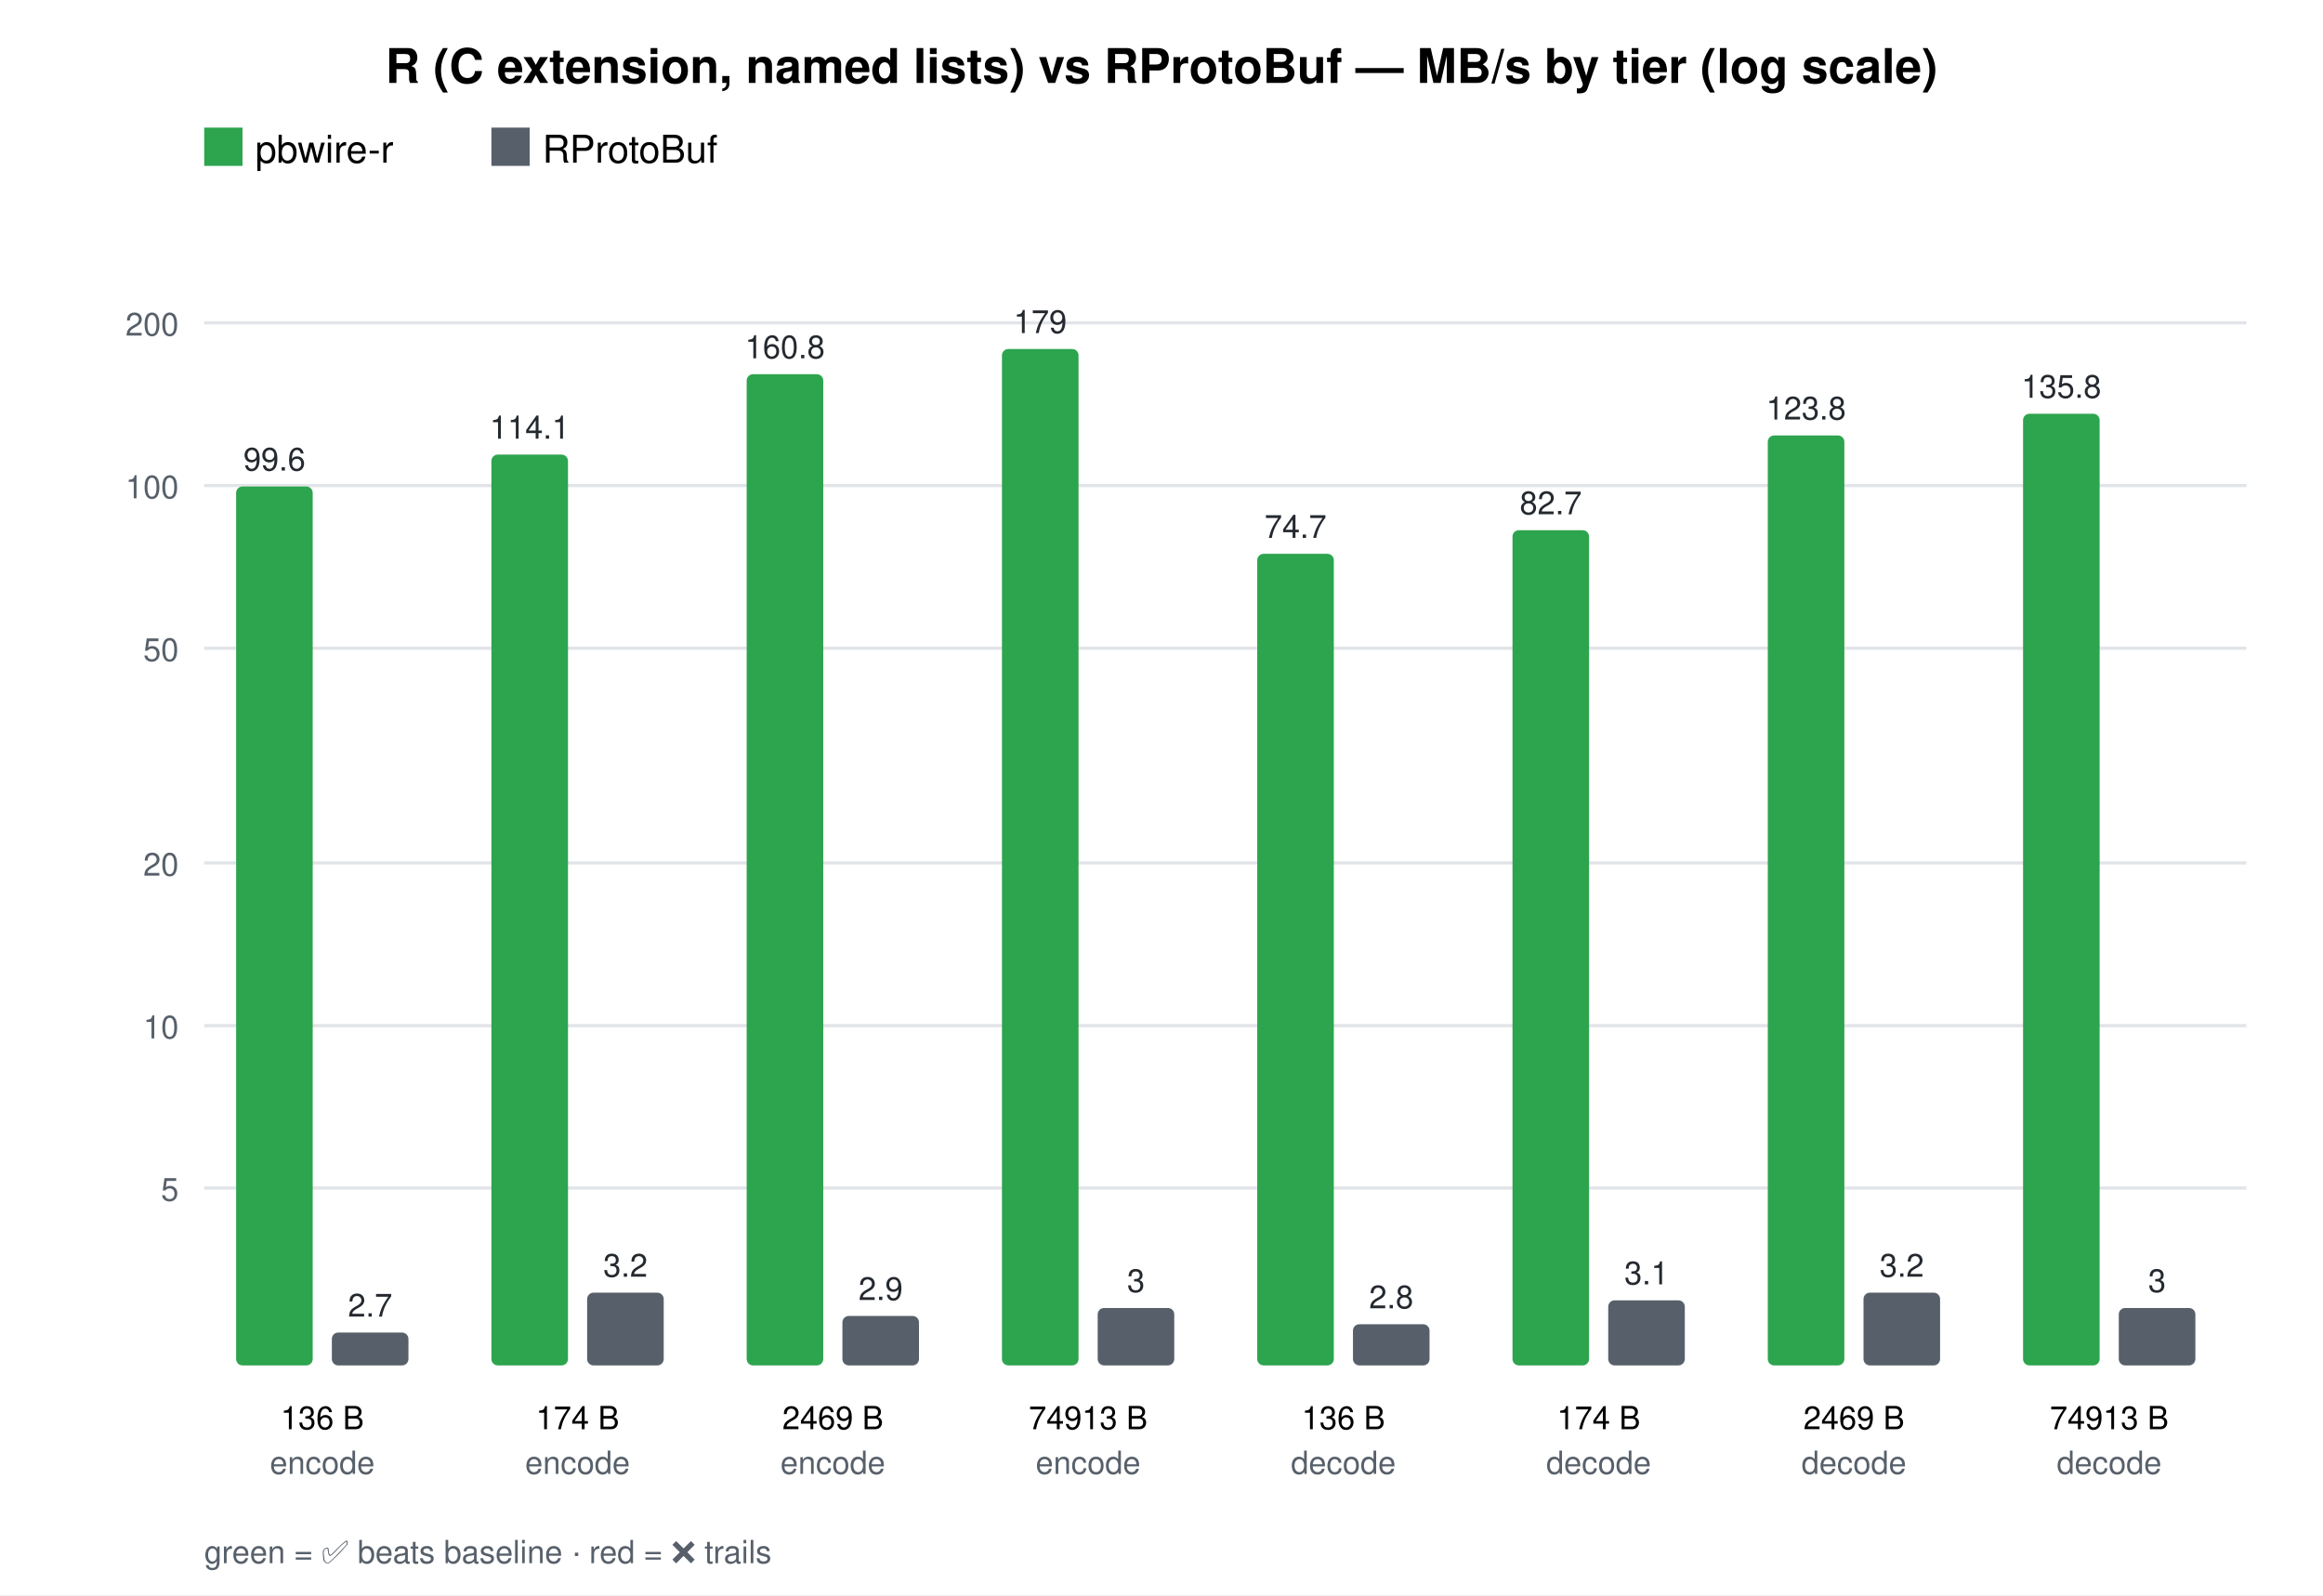
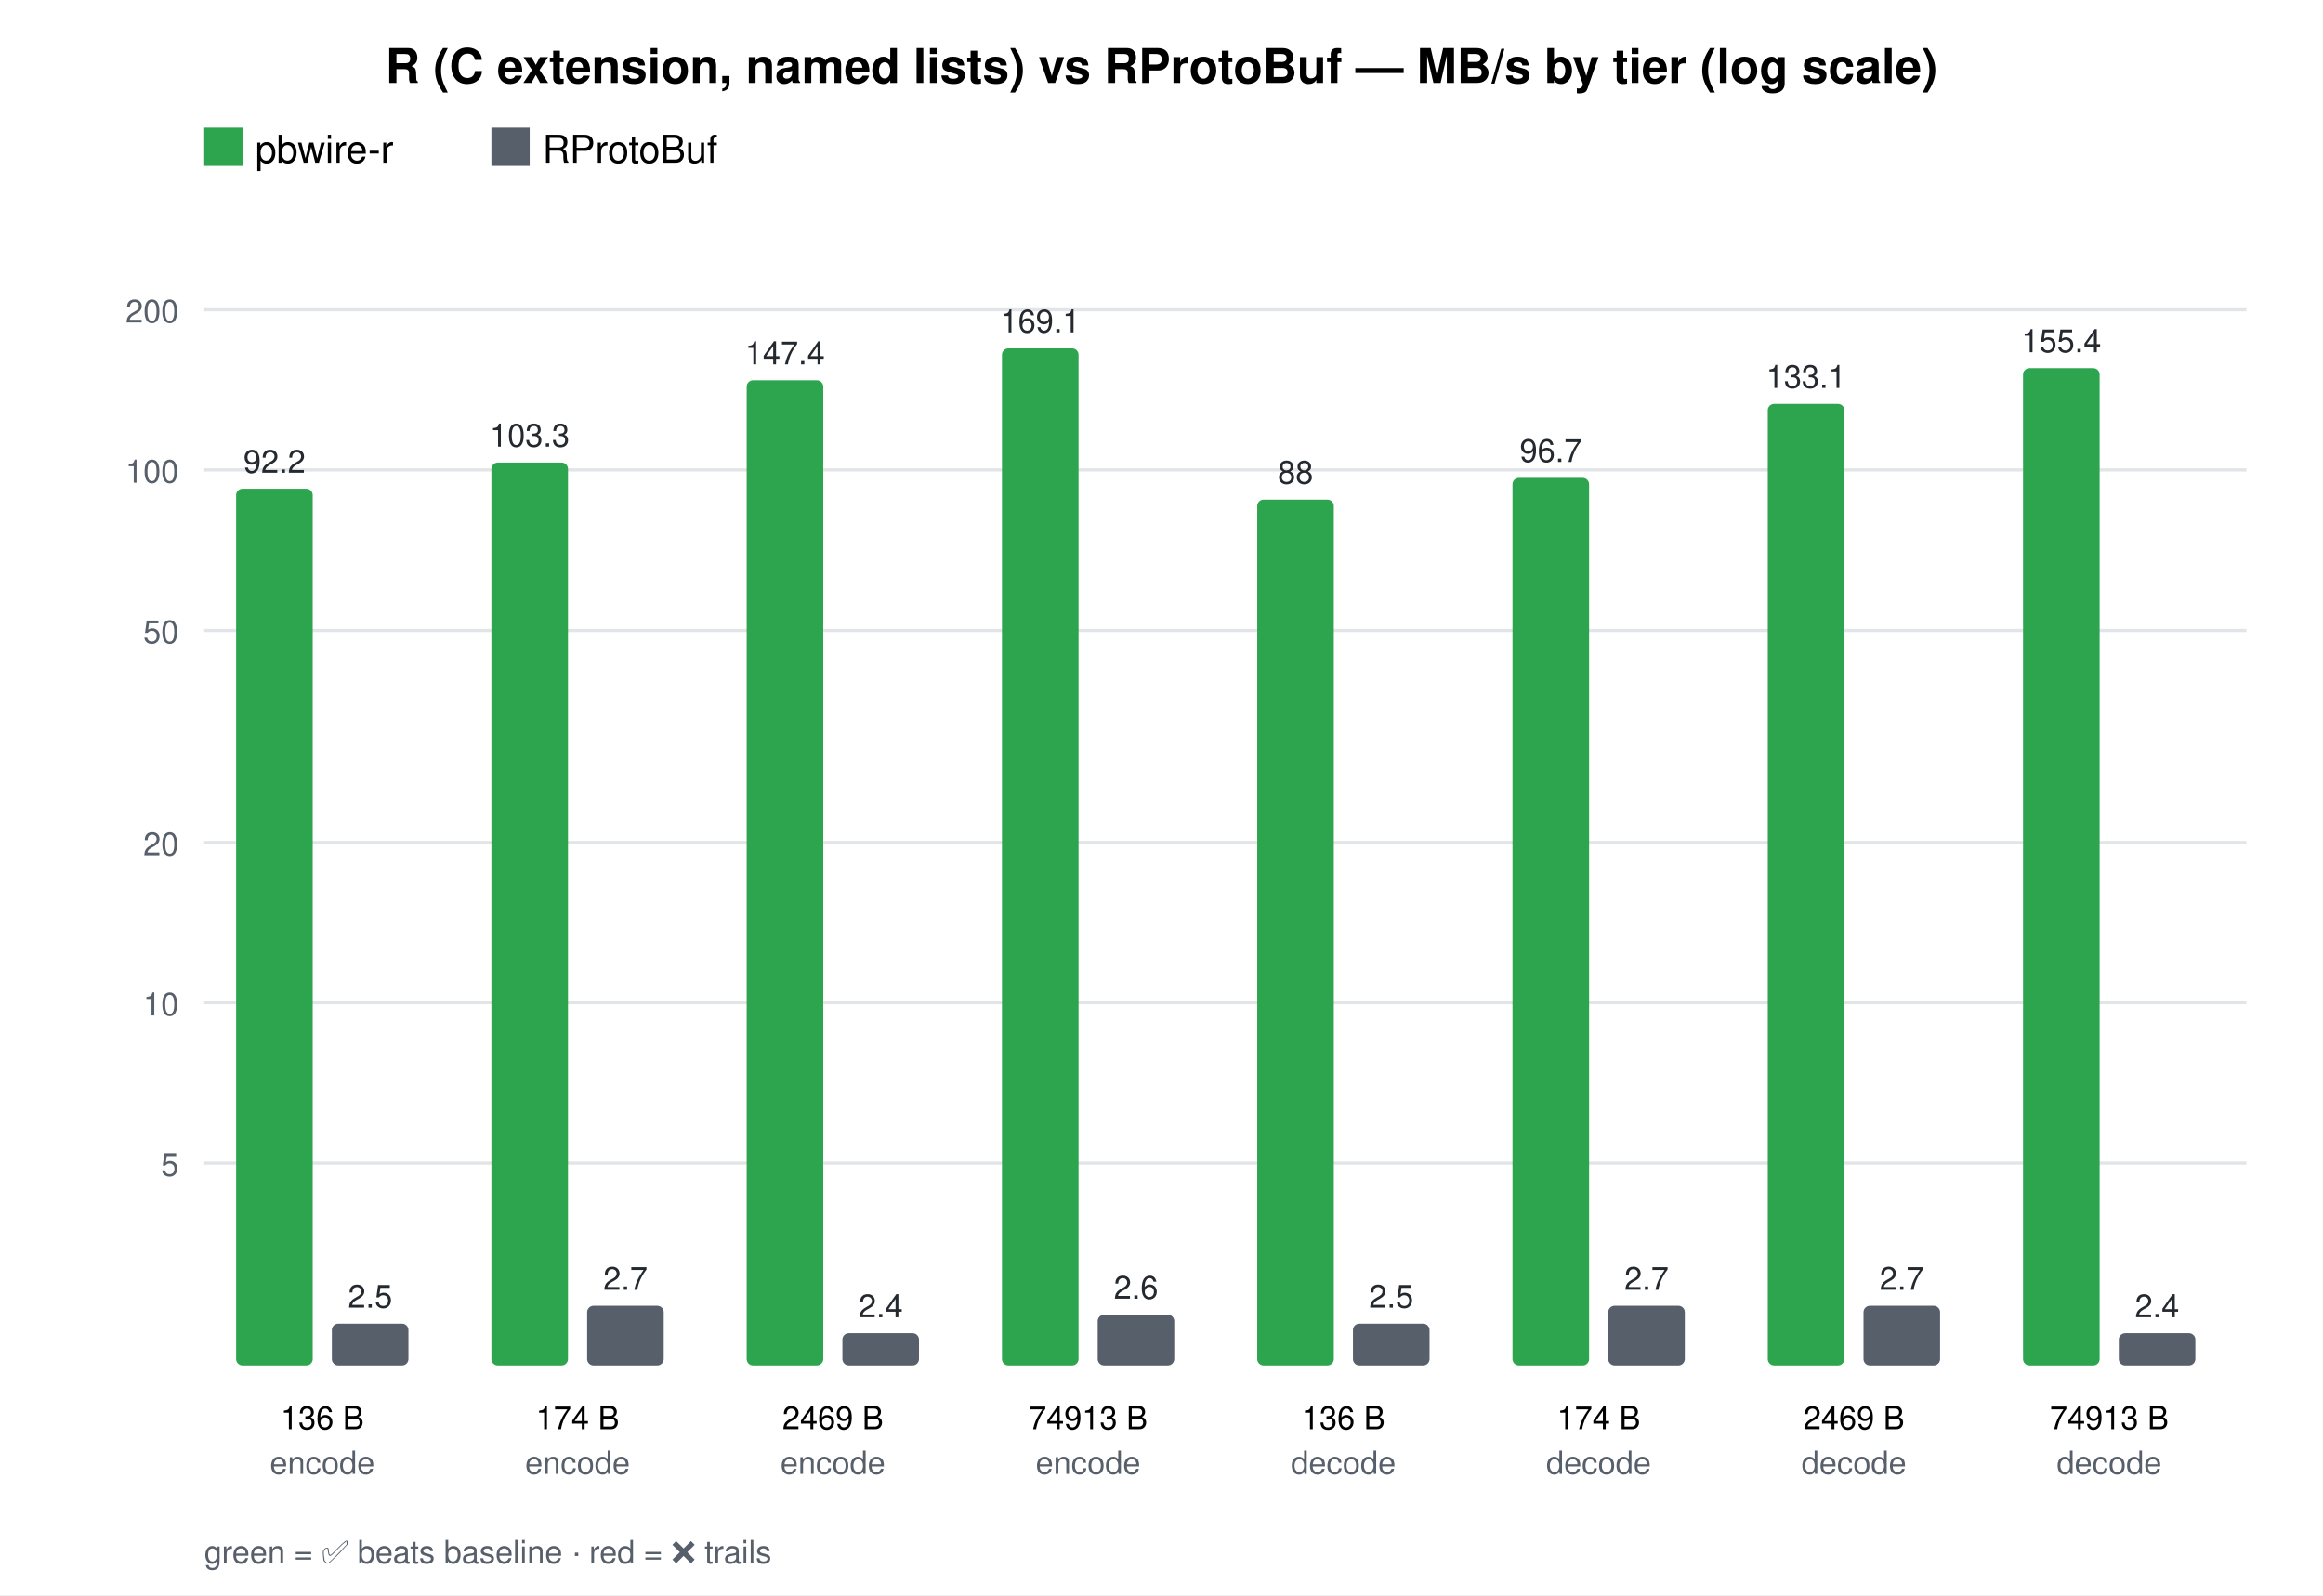
<svg xmlns="http://www.w3.org/2000/svg" width="728" height="500" font-family="Helvetica, Arial, sans-serif">
  <rect width="728" height="500" fill="#ffffff" />
  <text x="364.0" y="26" text-anchor="middle" font-size="15" font-weight="bold">R (C extension, named lists) vs RProtoBuf — MB/s by tier (log scale)</text>
  <rect x="64" y="40" width="12" height="12" fill="#2da44e" />
  <text x="80" y="51" font-size="12">pbwire-r</text>
  <rect x="154.0" y="40" width="12" height="12" fill="#57606a" />
  <text x="170.0" y="51" font-size="12">RProtoBuf</text>
-   <line x1="64" y1="372.4" x2="704" y2="372.4" stroke="#e1e4e8" />
-   <text x="56" y="376.4" text-anchor="end" font-size="10" fill="#57606a">5</text>
-   <line x1="64" y1="321.5" x2="704" y2="321.5" stroke="#e1e4e8" />
-   <text x="56" y="325.5" text-anchor="end" font-size="10" fill="#57606a">10</text>
-   <line x1="64" y1="270.5" x2="704" y2="270.5" stroke="#e1e4e8" />
-   <text x="56" y="274.5" text-anchor="end" font-size="10" fill="#57606a">20</text>
-   <line x1="64" y1="203.2" x2="704" y2="203.2" stroke="#e1e4e8" />
-   <text x="56" y="207.2" text-anchor="end" font-size="10" fill="#57606a">50</text>
-   <line x1="64" y1="152.2" x2="704" y2="152.2" stroke="#e1e4e8" />
-   <text x="56" y="156.2" text-anchor="end" font-size="10" fill="#57606a">100</text>
-   <line x1="64" y1="101.2" x2="704" y2="101.2" stroke="#e1e4e8" />
-   <text x="56" y="105.2" text-anchor="end" font-size="10" fill="#57606a">200</text>
+   <line x1="64" y1="364.6" x2="704" y2="364.6" stroke="#e1e4e8" />
+   <text x="56" y="368.6" text-anchor="end" font-size="10" fill="#57606a">5</text>
+   <line x1="64" y1="314.3" x2="704" y2="314.3" stroke="#e1e4e8" />
+   <text x="56" y="318.3" text-anchor="end" font-size="10" fill="#57606a">10</text>
+   <line x1="64" y1="264.1" x2="704" y2="264.1" stroke="#e1e4e8" />
+   <text x="56" y="268.1" text-anchor="end" font-size="10" fill="#57606a">20</text>
+   <line x1="64" y1="197.6" x2="704" y2="197.6" stroke="#e1e4e8" />
+   <text x="56" y="201.6" text-anchor="end" font-size="10" fill="#57606a">50</text>
+   <line x1="64" y1="147.3" x2="704" y2="147.3" stroke="#e1e4e8" />
+   <text x="56" y="151.3" text-anchor="end" font-size="10" fill="#57606a">100</text>
+   <line x1="64" y1="97.1" x2="704" y2="97.1" stroke="#e1e4e8" />
+   <text x="56" y="101.1" text-anchor="end" font-size="10" fill="#57606a">200</text>
  <text x="101.0" y="448" text-anchor="middle" font-size="10">136 B</text>
  <text x="101.0" y="462" text-anchor="middle" font-size="10" fill="#57606a">encode</text>
-   <rect x="74.0" y="152.5" width="24" height="275.5" rx="2" fill="#2da44e" />
-   <text x="86.0" y="147.5" text-anchor="middle" font-size="10" fill="#24292f">99.6</text>
-   <rect x="104.0" y="417.7" width="24" height="10.3" rx="2" fill="#57606a" />
-   <text x="116.0" y="412.7" text-anchor="middle" font-size="10" fill="#24292f">2.7</text>
+   <rect x="74.0" y="153.2" width="24" height="274.8" rx="2" fill="#2da44e" />
+   <text x="86.0" y="148.2" text-anchor="middle" font-size="10" fill="#24292f">92.2</text>
+   <rect x="104.0" y="414.9" width="24" height="13.1" rx="2" fill="#57606a" />
+   <text x="116.0" y="409.9" text-anchor="middle" font-size="10" fill="#24292f">2.5</text>
  <text x="181.0" y="448" text-anchor="middle" font-size="10">174 B</text>
  <text x="181.0" y="462" text-anchor="middle" font-size="10" fill="#57606a">encode</text>
-   <rect x="154.0" y="142.5" width="24" height="285.5" rx="2" fill="#2da44e" />
-   <text x="166.0" y="137.5" text-anchor="middle" font-size="10" fill="#24292f">114.1</text>
-   <rect x="184.0" y="405.2" width="24" height="22.8" rx="2" fill="#57606a" />
-   <text x="196.0" y="400.2" text-anchor="middle" font-size="10" fill="#24292f">3.2</text>
+   <rect x="154.0" y="145.0" width="24" height="283.0" rx="2" fill="#2da44e" />
+   <text x="166.0" y="140.0" text-anchor="middle" font-size="10" fill="#24292f">103.3</text>
+   <rect x="184.0" y="409.3" width="24" height="18.7" rx="2" fill="#57606a" />
+   <text x="196.0" y="404.3" text-anchor="middle" font-size="10" fill="#24292f">2.7</text>
  <text x="261.0" y="448" text-anchor="middle" font-size="10">2469 B</text>
  <text x="261.0" y="462" text-anchor="middle" font-size="10" fill="#57606a">encode</text>
-   <rect x="234.0" y="117.3" width="24" height="310.7" rx="2" fill="#2da44e" />
-   <text x="246.0" y="112.3" text-anchor="middle" font-size="10" fill="#24292f">160.8</text>
-   <rect x="264.0" y="412.5" width="24" height="15.5" rx="2" fill="#57606a" />
-   <text x="276.0" y="407.5" text-anchor="middle" font-size="10" fill="#24292f">2.9</text>
+   <rect x="234.0" y="119.2" width="24" height="308.8" rx="2" fill="#2da44e" />
+   <text x="246.0" y="114.2" text-anchor="middle" font-size="10" fill="#24292f">147.4</text>
+   <rect x="264.0" y="417.9" width="24" height="10.1" rx="2" fill="#57606a" />
+   <text x="276.0" y="412.9" text-anchor="middle" font-size="10" fill="#24292f">2.4</text>
  <text x="341.0" y="448" text-anchor="middle" font-size="10">74913 B</text>
  <text x="341.0" y="462" text-anchor="middle" font-size="10" fill="#57606a">encode</text>
-   <rect x="314.0" y="109.4" width="24" height="318.6" rx="2" fill="#2da44e" />
-   <text x="326.0" y="104.4" text-anchor="middle" font-size="10" fill="#24292f">179</text>
-   <rect x="344.0" y="410.0" width="24" height="18.0" rx="2" fill="#57606a" />
-   <text x="356.0" y="405.0" text-anchor="middle" font-size="10" fill="#24292f">3</text>
+   <rect x="314.0" y="109.2" width="24" height="318.8" rx="2" fill="#2da44e" />
+   <text x="326.0" y="104.2" text-anchor="middle" font-size="10" fill="#24292f">169.1</text>
+   <rect x="344.0" y="412.1" width="24" height="15.9" rx="2" fill="#57606a" />
+   <text x="356.0" y="407.1" text-anchor="middle" font-size="10" fill="#24292f">2.6</text>
  <text x="421.0" y="448" text-anchor="middle" font-size="10">136 B</text>
  <text x="421.0" y="462" text-anchor="middle" font-size="10" fill="#57606a">decode</text>
-   <rect x="394.0" y="173.6" width="24" height="254.4" rx="2" fill="#2da44e" />
-   <text x="406.0" y="168.6" text-anchor="middle" font-size="10" fill="#24292f">74.7</text>
-   <rect x="424.0" y="415.1" width="24" height="12.9" rx="2" fill="#57606a" />
-   <text x="436.0" y="410.1" text-anchor="middle" font-size="10" fill="#24292f">2.8</text>
+   <rect x="394.0" y="156.6" width="24" height="271.4" rx="2" fill="#2da44e" />
+   <text x="406.0" y="151.6" text-anchor="middle" font-size="10" fill="#24292f">88</text>
+   <rect x="424.0" y="414.9" width="24" height="13.1" rx="2" fill="#57606a" />
+   <text x="436.0" y="409.9" text-anchor="middle" font-size="10" fill="#24292f">2.5</text>
  <text x="501.0" y="448" text-anchor="middle" font-size="10">174 B</text>
  <text x="501.0" y="462" text-anchor="middle" font-size="10" fill="#57606a">decode</text>
-   <rect x="474.0" y="166.2" width="24" height="261.8" rx="2" fill="#2da44e" />
-   <text x="486.0" y="161.2" text-anchor="middle" font-size="10" fill="#24292f">82.7</text>
-   <rect x="504.0" y="407.6" width="24" height="20.4" rx="2" fill="#57606a" />
-   <text x="516.0" y="402.6" text-anchor="middle" font-size="10" fill="#24292f">3.1</text>
+   <rect x="474.0" y="149.8" width="24" height="278.2" rx="2" fill="#2da44e" />
+   <text x="486.0" y="144.8" text-anchor="middle" font-size="10" fill="#24292f">96.7</text>
+   <rect x="504.0" y="409.3" width="24" height="18.7" rx="2" fill="#57606a" />
+   <text x="516.0" y="404.3" text-anchor="middle" font-size="10" fill="#24292f">2.7</text>
  <text x="581.0" y="448" text-anchor="middle" font-size="10">2469 B</text>
  <text x="581.0" y="462" text-anchor="middle" font-size="10" fill="#57606a">decode</text>
-   <rect x="554.0" y="136.5" width="24" height="291.5" rx="2" fill="#2da44e" />
-   <text x="566.0" y="131.5" text-anchor="middle" font-size="10" fill="#24292f">123.8</text>
-   <rect x="584.0" y="405.2" width="24" height="22.8" rx="2" fill="#57606a" />
-   <text x="596.0" y="400.2" text-anchor="middle" font-size="10" fill="#24292f">3.2</text>
+   <rect x="554.0" y="126.6" width="24" height="301.4" rx="2" fill="#2da44e" />
+   <text x="566.0" y="121.6" text-anchor="middle" font-size="10" fill="#24292f">133.1</text>
+   <rect x="584.0" y="409.3" width="24" height="18.7" rx="2" fill="#57606a" />
+   <text x="596.0" y="404.3" text-anchor="middle" font-size="10" fill="#24292f">2.7</text>
  <text x="661.0" y="448" text-anchor="middle" font-size="10">74913 B</text>
  <text x="661.0" y="462" text-anchor="middle" font-size="10" fill="#57606a">decode</text>
-   <rect x="634.0" y="129.7" width="24" height="298.3" rx="2" fill="#2da44e" />
-   <text x="646.0" y="124.7" text-anchor="middle" font-size="10" fill="#24292f">135.8</text>
-   <rect x="664.0" y="410.0" width="24" height="18.0" rx="2" fill="#57606a" />
-   <text x="676.0" y="405.0" text-anchor="middle" font-size="10" fill="#24292f">3</text>
+   <rect x="634.0" y="115.4" width="24" height="312.6" rx="2" fill="#2da44e" />
+   <text x="646.0" y="110.4" text-anchor="middle" font-size="10" fill="#24292f">155.4</text>
+   <rect x="664.0" y="417.9" width="24" height="10.1" rx="2" fill="#57606a" />
+   <text x="676.0" y="412.9" text-anchor="middle" font-size="10" fill="#24292f">2.4</text>
  <text x="64" y="490" font-size="10" fill="#57606a">green = ✅ beats baseline · red = ❌ trails</text>
</svg>
